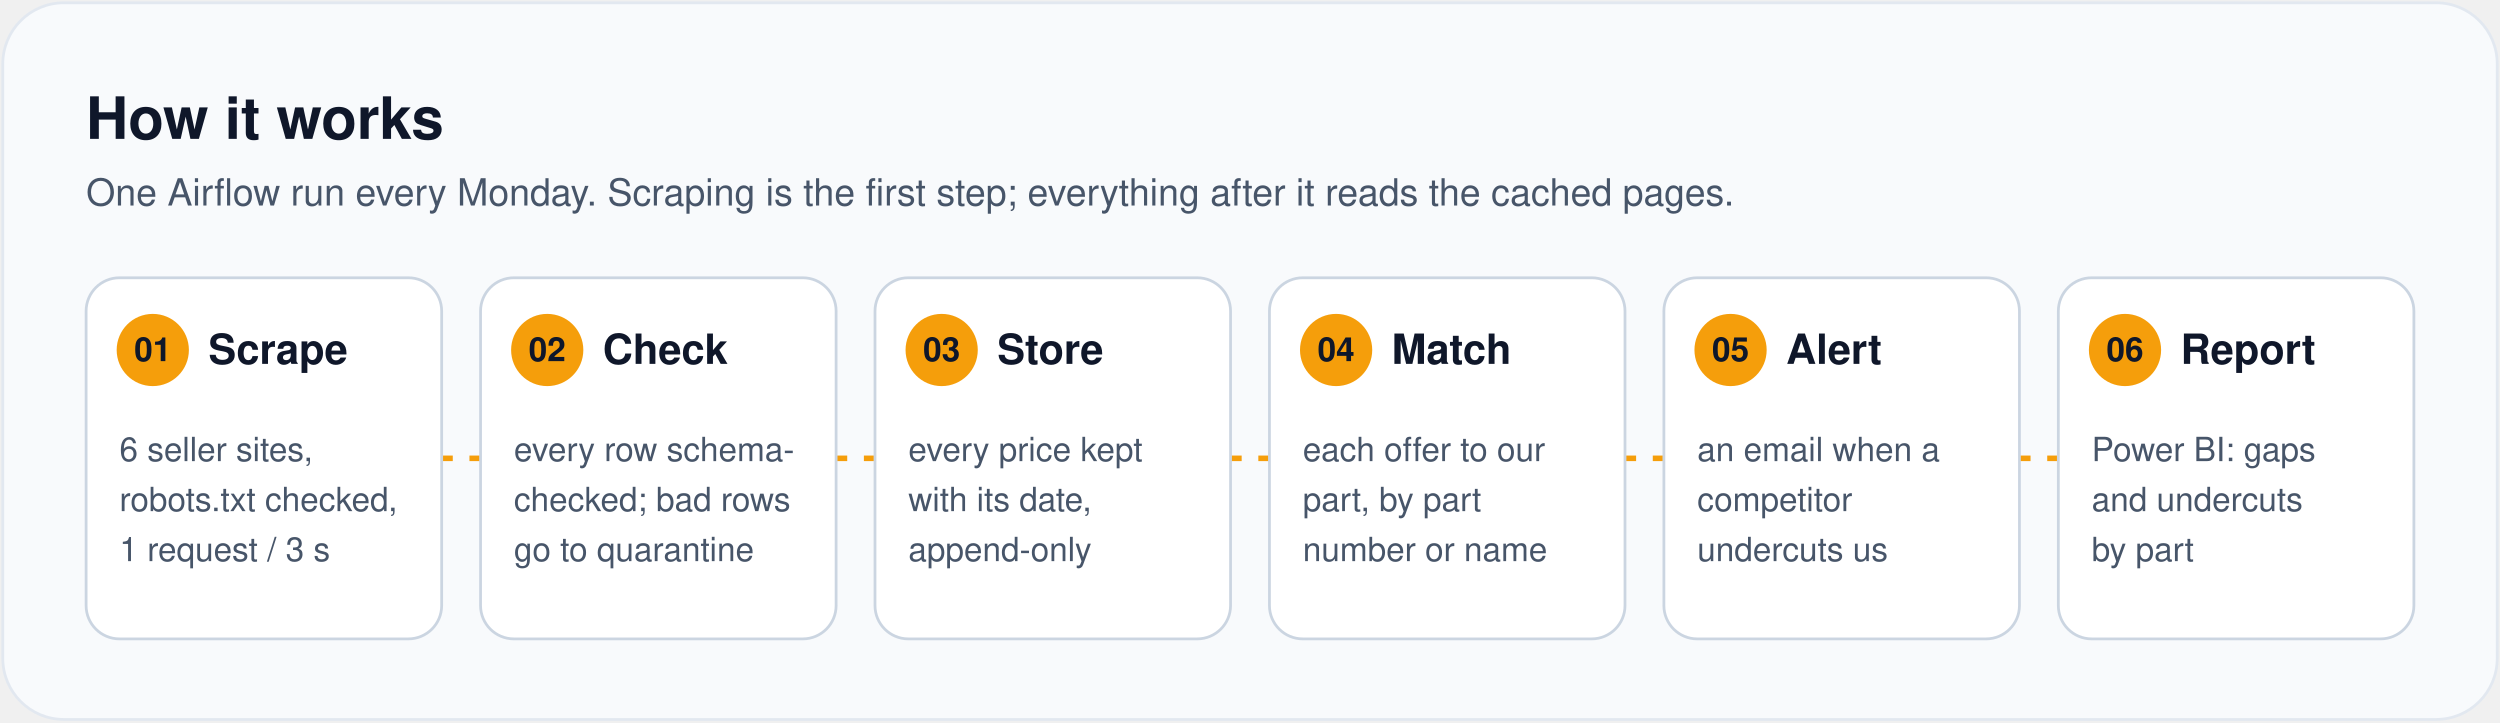
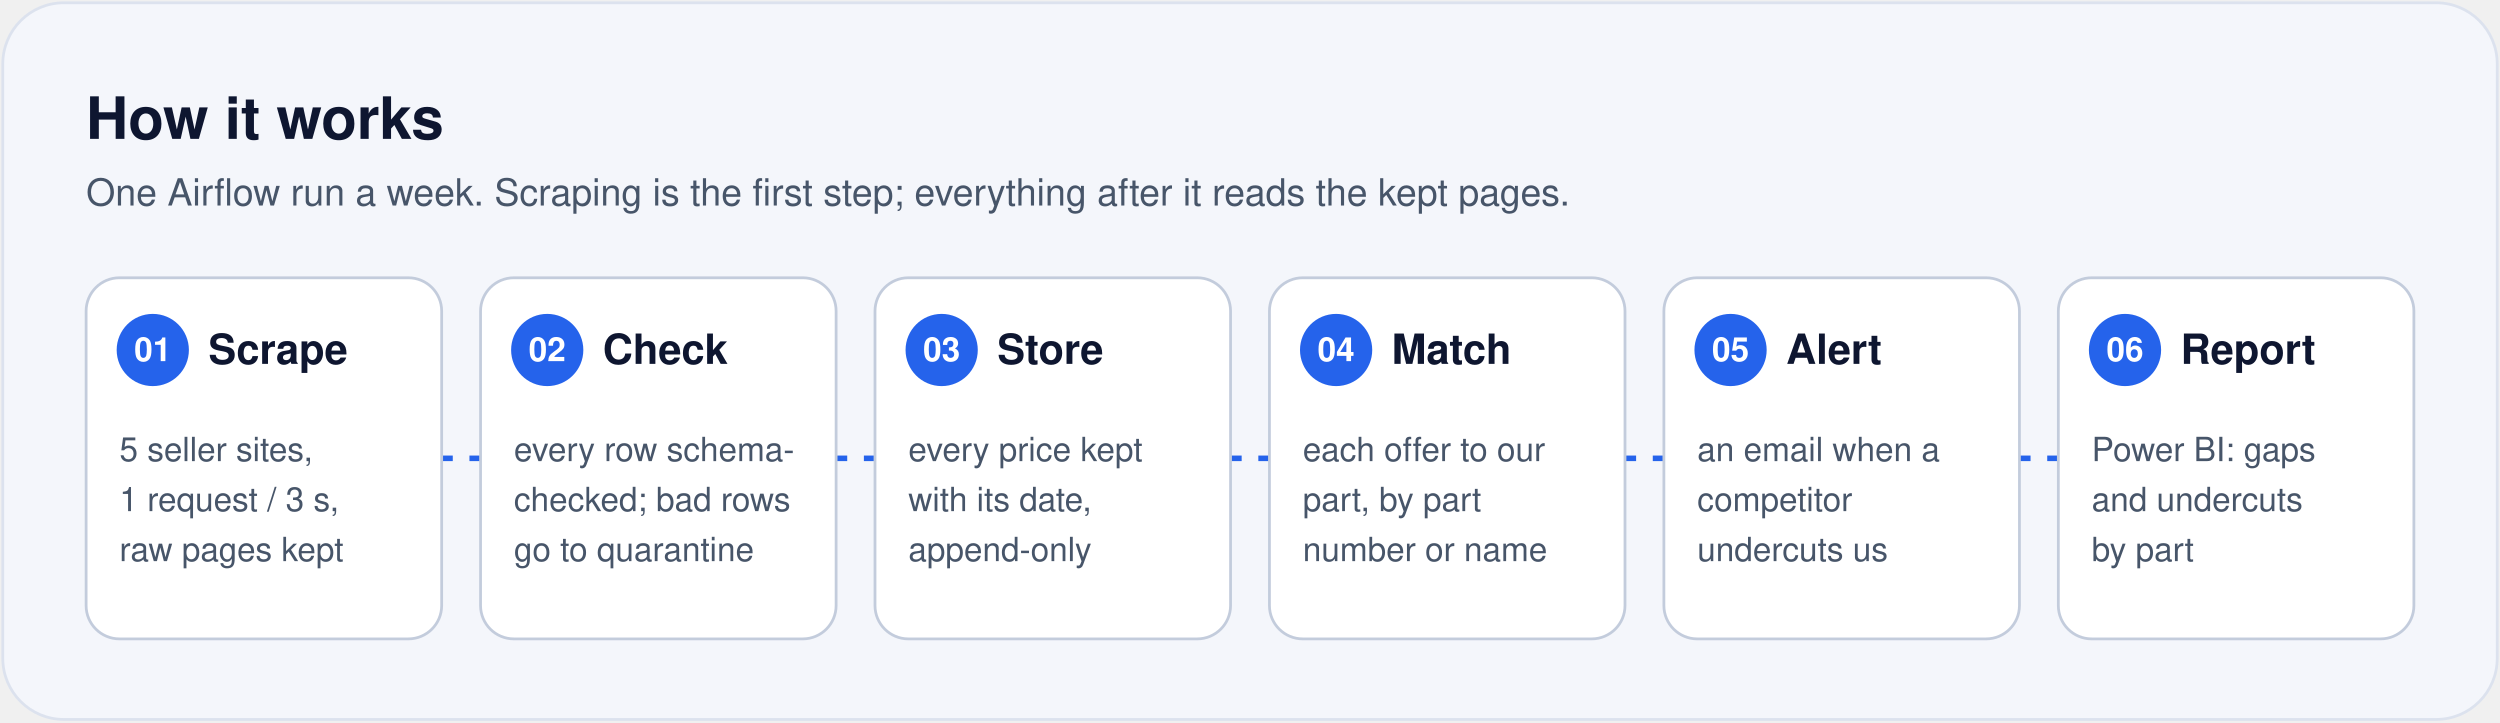
- <svg xmlns="http://www.w3.org/2000/svg" viewBox="0 0 900 260" width="900" height="260" role="img" aria-label="How it works: 01 Scrape, 6 seller sites, robots.txt checked, 1 request every 3 seconds; 02 Check, every row schema-checked, bad rows to quarantine; 03 Store, every price kept with its date, append-only; 04 Match, each offer to our part by part number or name; 05 Alert, an email when a competitor undercuts us; 06 Report, Power BI gaps and undercuts by part.">
+ <svg xmlns="http://www.w3.org/2000/svg" viewBox="0 0 900 260" width="900" height="260" role="img" aria-label="How it works: 01 Scrape, each seller site read with a named User-Agent, 1 request every 3 seconds, raw pages kept; 02 Check, every row schema-checked, bad rows to quarantine; 03 Store, every price kept with its date, append-only; 04 Match, each offer to our part by part number or name; 05 Alert, an email when a competitor undercuts us; 06 Report, Power BI gaps and undercuts by part.">
  <style>
    text { font-family: "Segoe UI", -apple-system, Helvetica, Arial, sans-serif; }
-     .title { font-size: 21px; font-weight: 700; fill: #0F172A; }
+     .title { font-size: 21px; font-weight: 700; fill: #0E1630; }
    .sub { font-size: 13.5px; fill: #475569; }
-     .num { font-size: 12px; font-weight: 700; fill: #0F172A; }
-     .step { font-size: 15px; font-weight: 700; fill: #0F172A; }
+     .numon { font-size: 12px; font-weight: 700; fill: #FFFFFF; }
+     .step { font-size: 15px; font-weight: 700; fill: #0E1630; }
    .desc { font-size: 12px; fill: #475569; }
-     .box { fill: #FFFFFF; stroke: #CBD5E1; }
-     .link { fill: none; stroke: #F59E0B; stroke-width: 2; stroke-dasharray: 4 6; animation: flow 1.6s linear infinite; }
+     .box { fill: #FFFFFF; stroke: #C3CCDC; }
+     .link { fill: none; stroke: #2563EB; stroke-width: 2; stroke-dasharray: 4 6; animation: flow 1.6s linear infinite; }
    @keyframes flow { to { stroke-dashoffset: -20; } }
  </style>
-   <rect x="1" y="1" width="898" height="258" rx="22" fill="#F8FAFC" stroke="#E2E8F0" />
+   <rect x="1" y="1" width="898" height="258" rx="22" fill="#F4F6FB" stroke="#DCE2EE" />
  <text x="31" y="50" class="title">How it works</text>
-   <text x="31" y="74" class="sub">One Airflow run every Monday. Scraping is the first step; everything after it reads the cached pages.</text>
+   <text x="31" y="74" class="sub">One Airflow run a week. Scraping is the first step; everything after it reads the kept pages.</text>
  <path class="link" d="M159 165h14M301 165h14M443 165h14M585 165h14M727 165h14" />
  <g>
    <rect x="31" y="100" width="128" height="130" rx="12" class="box" />
-     <circle cx="55" cy="126" r="13" fill="#F59E0B" />
-     <text x="55" y="130" class="num" text-anchor="middle">01</text>
+     <circle cx="55" cy="126" r="13" fill="#2563EB" />
+     <text x="55" y="130" class="numon" text-anchor="middle">01</text>
    <text x="75" y="131" class="step">Scrape</text>
-     <text x="43" y="166" class="desc">6 seller sites,</text>
-     <text x="43" y="184" class="desc">robots.txt checked,</text>
-     <text x="43" y="202" class="desc">1 request / 3 s</text>
+     <text x="43" y="166" class="desc">5 seller sites,</text>
+     <text x="43" y="184" class="desc">1 request / 3 s,</text>
+     <text x="43" y="202" class="desc">raw pages kept</text>
  </g>
  <g>
    <rect x="173" y="100" width="128" height="130" rx="12" class="box" />
-     <circle cx="197" cy="126" r="13" fill="#F59E0B" />
-     <text x="197" y="130" class="num" text-anchor="middle">02</text>
+     <circle cx="197" cy="126" r="13" fill="#2563EB" />
+     <text x="197" y="130" class="numon" text-anchor="middle">02</text>
    <text x="217" y="131" class="step">Check</text>
    <text x="185" y="166" class="desc">every row schema-</text>
    <text x="185" y="184" class="desc">checked; bad rows</text>
    <text x="185" y="202" class="desc">go to quarantine</text>
  </g>
  <g>
    <rect x="315" y="100" width="128" height="130" rx="12" class="box" />
-     <circle cx="339" cy="126" r="13" fill="#F59E0B" />
-     <text x="339" y="130" class="num" text-anchor="middle">03</text>
+     <circle cx="339" cy="126" r="13" fill="#2563EB" />
+     <text x="339" y="130" class="numon" text-anchor="middle">03</text>
    <text x="359" y="131" class="step">Store</text>
    <text x="327" y="166" class="desc">every price kept</text>
    <text x="327" y="184" class="desc">with its date,</text>
    <text x="327" y="202" class="desc">append-only</text>
  </g>
  <g>
    <rect x="457" y="100" width="128" height="130" rx="12" class="box" />
-     <circle cx="481" cy="126" r="13" fill="#F59E0B" />
-     <text x="481" y="130" class="num" text-anchor="middle">04</text>
+     <circle cx="481" cy="126" r="13" fill="#2563EB" />
+     <text x="481" y="130" class="numon" text-anchor="middle">04</text>
    <text x="501" y="131" class="step">Match</text>
    <text x="469" y="166" class="desc">each offer to our</text>
    <text x="469" y="184" class="desc">part, by part</text>
    <text x="469" y="202" class="desc">number or name</text>
  </g>
  <g>
    <rect x="599" y="100" width="128" height="130" rx="12" class="box" />
-     <circle cx="623" cy="126" r="13" fill="#F59E0B" />
-     <text x="623" y="130" class="num" text-anchor="middle">05</text>
+     <circle cx="623" cy="126" r="13" fill="#2563EB" />
+     <text x="623" y="130" class="numon" text-anchor="middle">05</text>
    <text x="643" y="131" class="step">Alert</text>
    <text x="611" y="166" class="desc">an email when a</text>
    <text x="611" y="184" class="desc">competitor</text>
    <text x="611" y="202" class="desc">undercuts us</text>
  </g>
  <g>
    <rect x="741" y="100" width="128" height="130" rx="12" class="box" />
-     <circle cx="765" cy="126" r="13" fill="#F59E0B" />
-     <text x="765" y="130" class="num" text-anchor="middle">06</text>
+     <circle cx="765" cy="126" r="13" fill="#2563EB" />
+     <text x="765" y="130" class="numon" text-anchor="middle">06</text>
    <text x="785" y="131" class="step">Report</text>
    <text x="753" y="166" class="desc">Power BI: gaps</text>
    <text x="753" y="184" class="desc">and undercuts</text>
    <text x="753" y="202" class="desc">by part</text>
  </g>
</svg>
